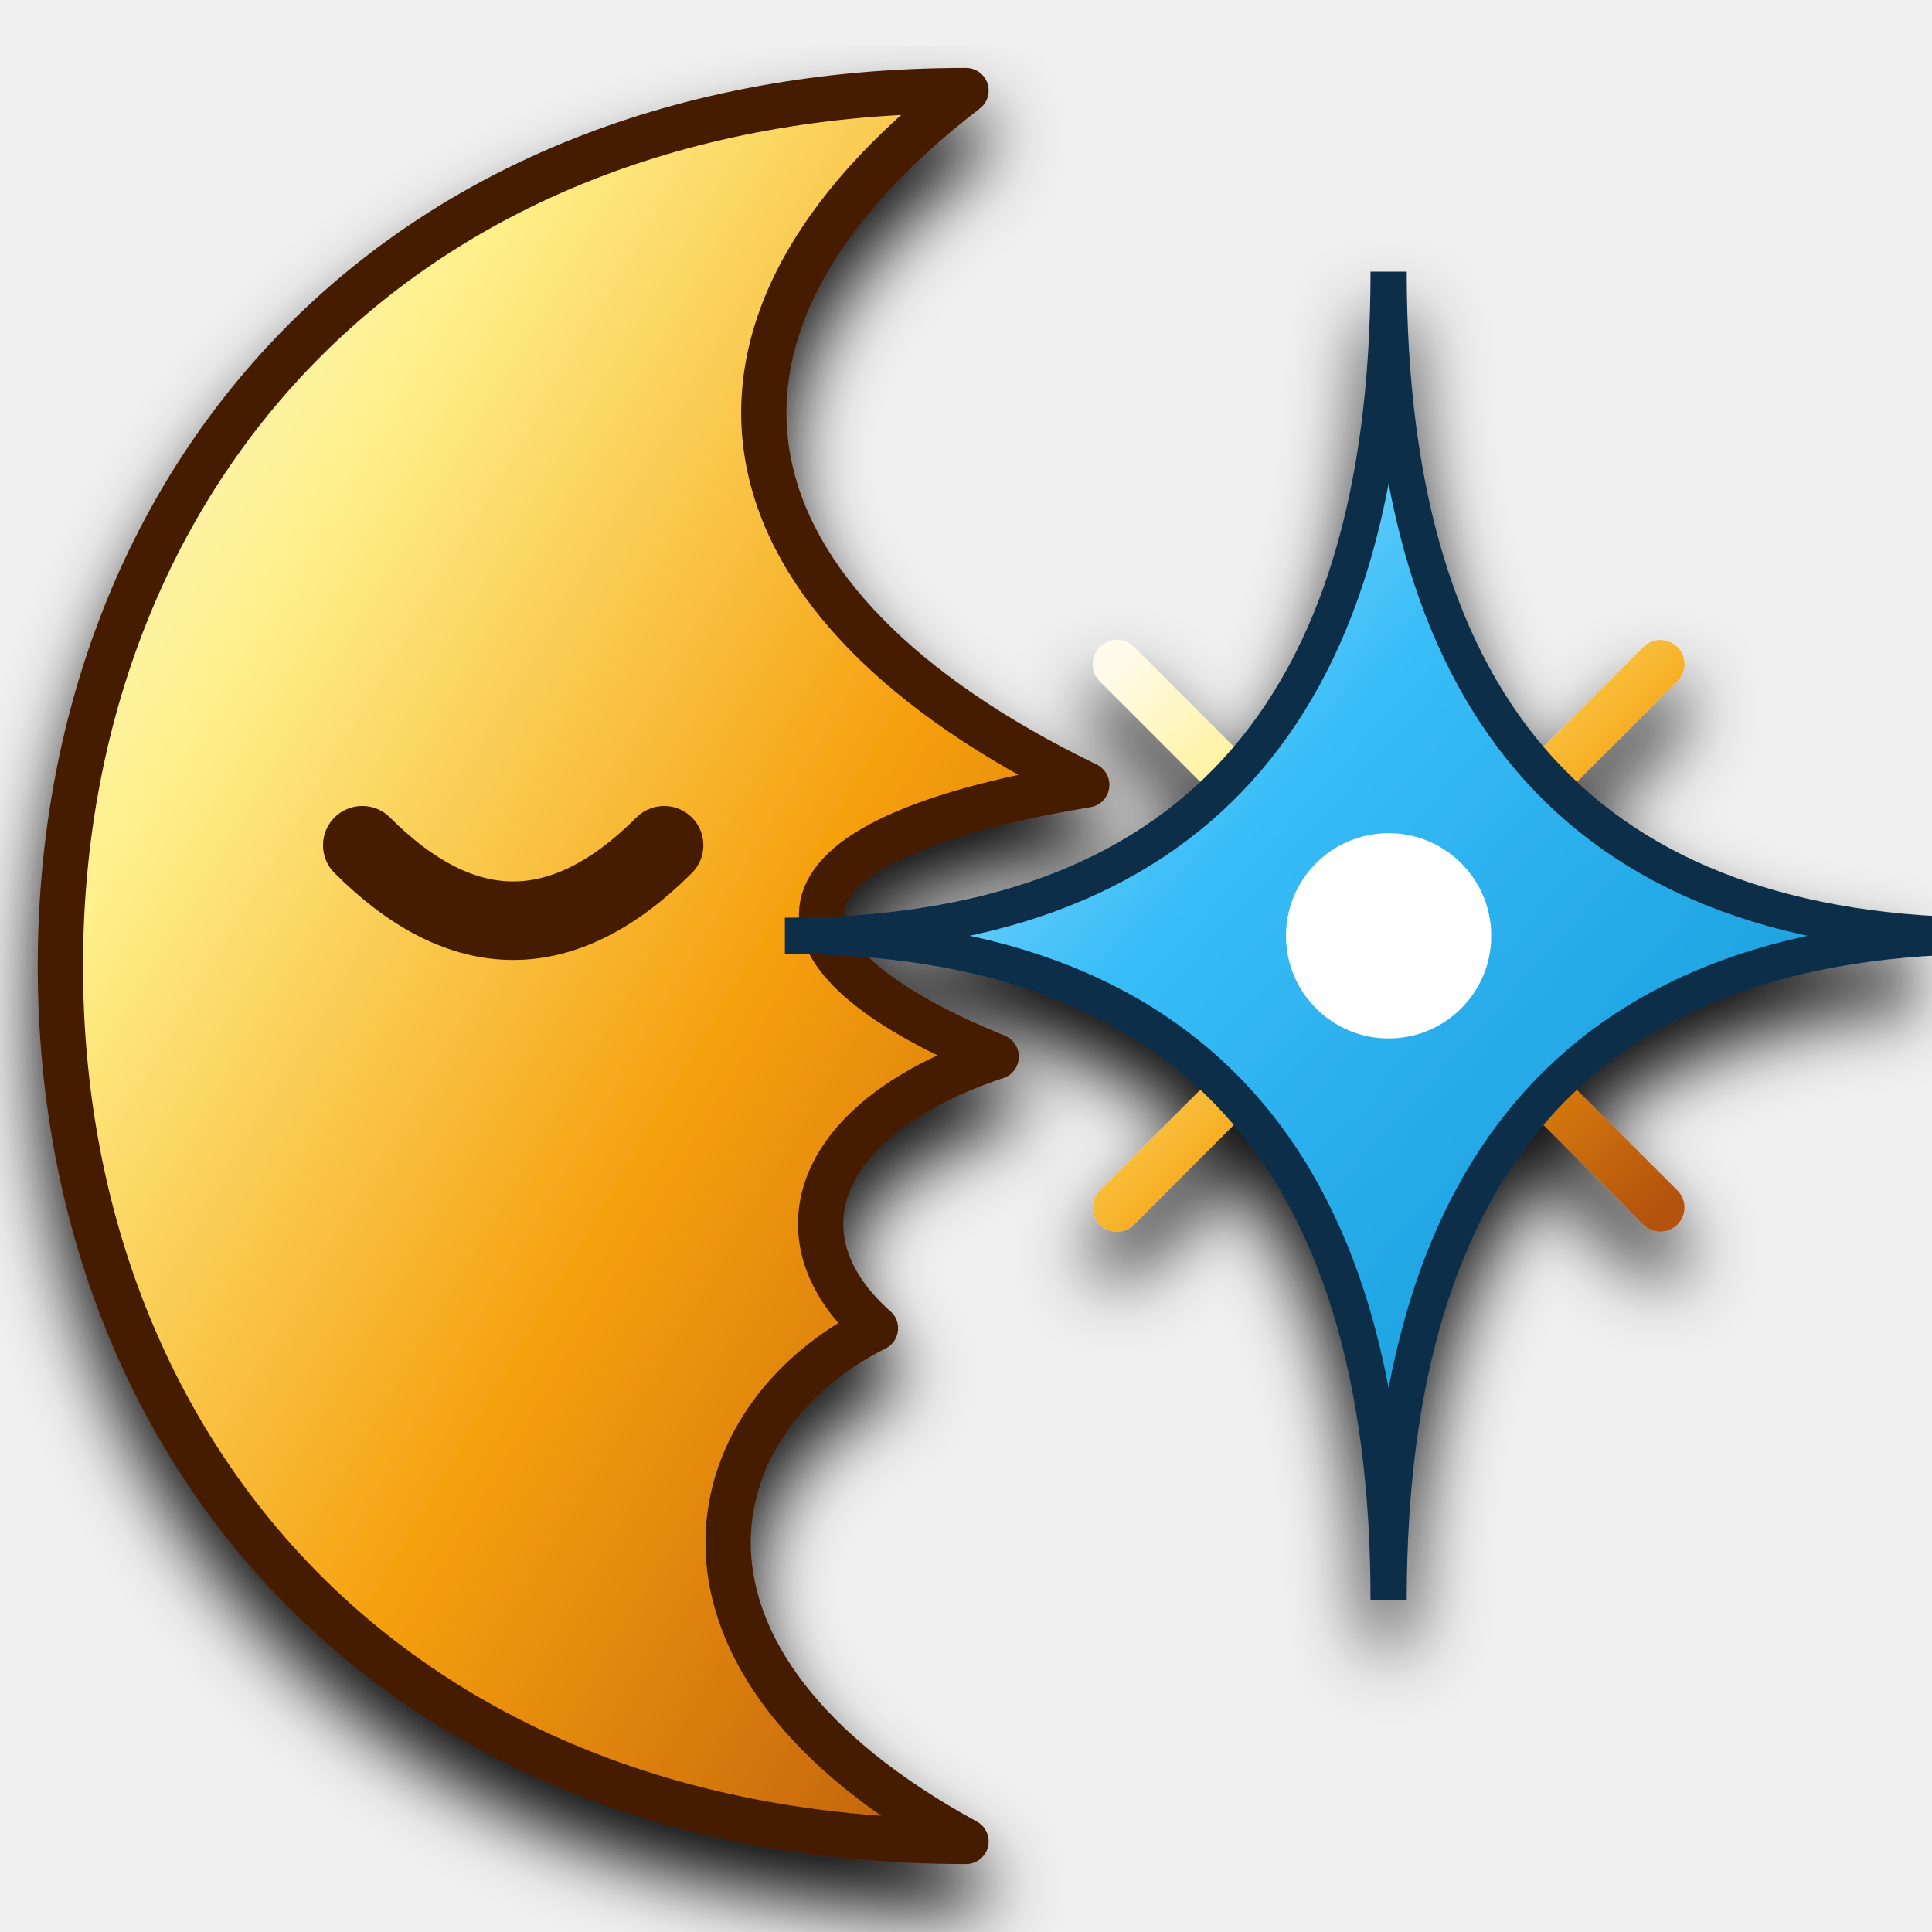
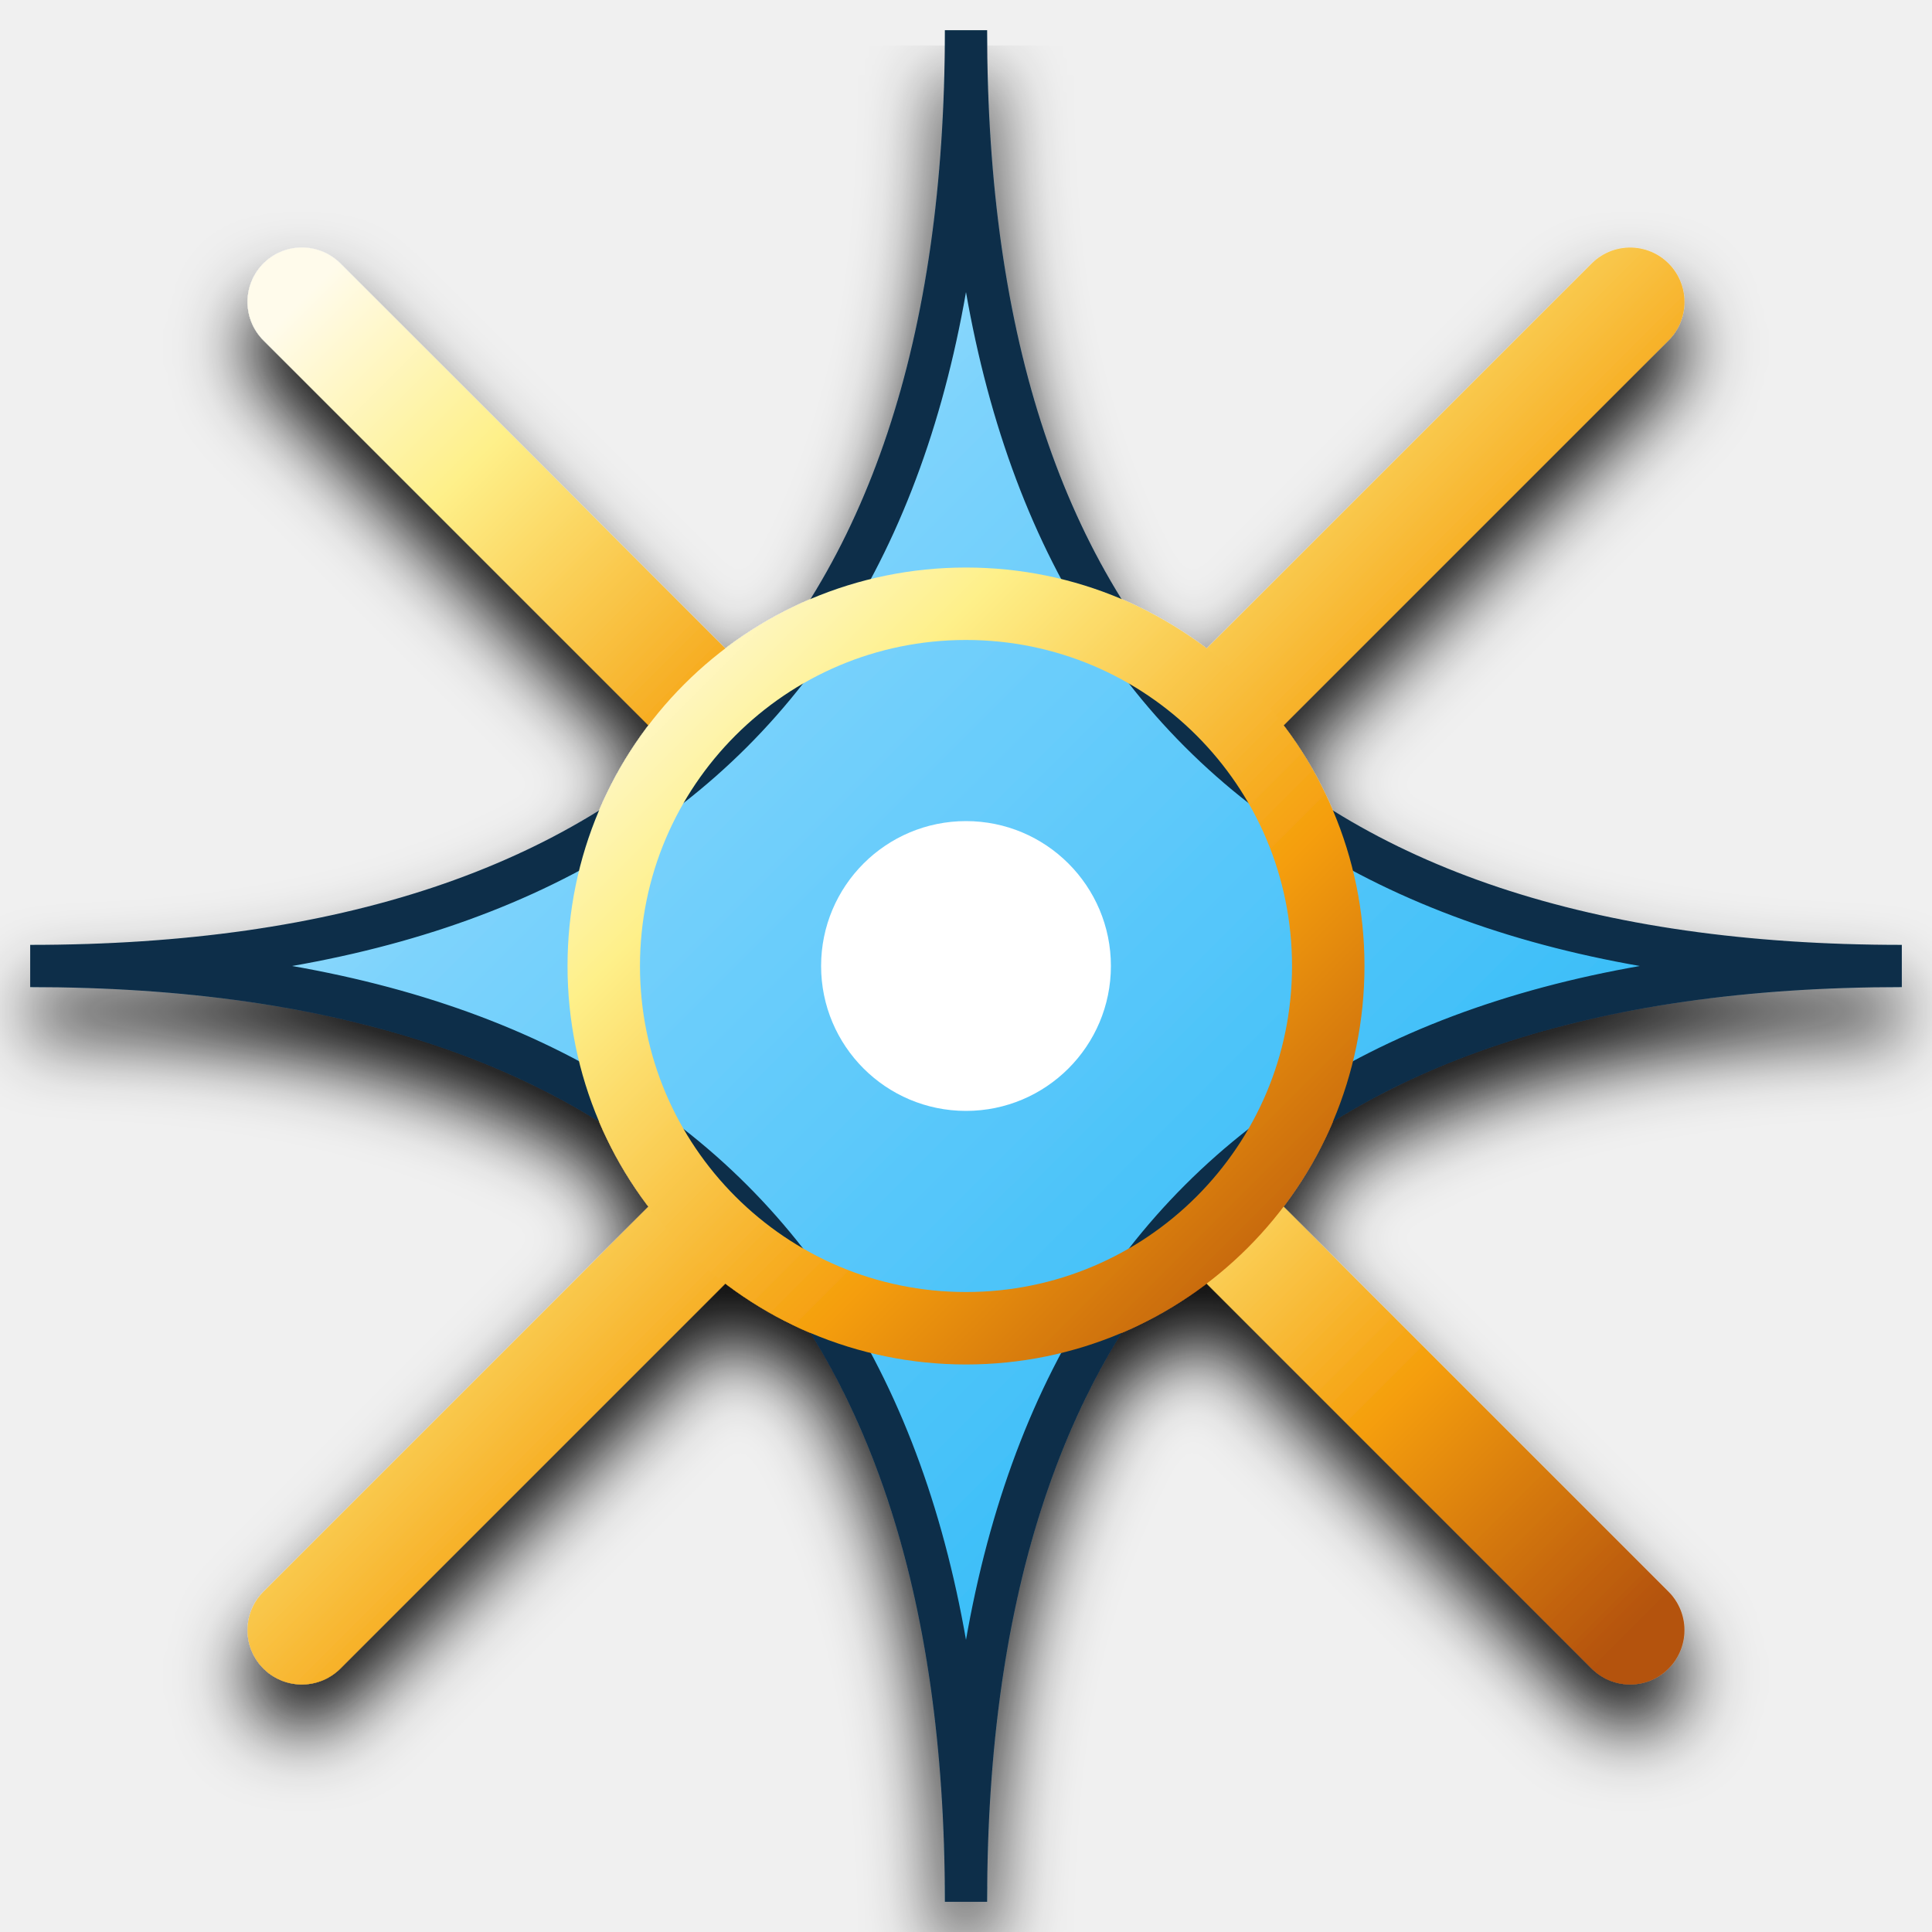
- <svg xmlns="http://www.w3.org/2000/svg" viewBox="0 0 32 32" width="100%" height="100%">
+ <svg xmlns="http://www.w3.org/2000/svg" viewBox="0 0 32 32" width="32" height="32">
  <defs>
-     <linearGradient id="lunaGold" x1="0%" y1="0%" x2="100%" y2="100%">
+     <linearGradient id="starGold" x1="0%" y1="0%" x2="100%" y2="100%">
      <stop offset="0%" stop-color="#fffbeb" />
      <stop offset="25%" stop-color="#fef08a" />
-       <stop offset="60%" stop-color="#f59e0b" />
+       <stop offset="65%" stop-color="#f59e0b" />
      <stop offset="100%" stop-color="#b45309" />
    </linearGradient>
-     <linearGradient id="lunaCyan" x1="0%" y1="0%" x2="100%" y2="100%">
+     <linearGradient id="starCyan" x1="0%" y1="0%" x2="100%" y2="100%">
      <stop offset="0%" stop-color="#ffffff" />
-       <stop offset="40%" stop-color="#38bdf8" />
+       <stop offset="35%" stop-color="#7dd3fc" />
+       <stop offset="70%" stop-color="#38bdf8" />
      <stop offset="100%" stop-color="#0284c7" />
    </linearGradient>
-     <filter id="crispShadow" x="-25%" y="-25%" width="150%" height="150%">
+     <filter id="starGlow" x="-20%" y="-20%" width="140%" height="140%">
      <feDropShadow dx="0" dy="0.75" stdDeviation="0.6" flood-color="#000000" flood-opacity="0.95" />
    </filter>
  </defs>
-   <g filter="url(#crispShadow)">
-     <path d="M 16 1.5              C 6.5 1.5 1 8 1 16              C 1 24 6.5 30.5 16 30.5              C 10.5 27.5 11.5 23.5 14.5 22              C 12.8 20.5 13.5 18.5 16.5 17.5              C 12.8 16 12 14 18 13              C 11.8 10 10.8 5.5 16 1.5 Z" fill="url(#lunaGold)" stroke="#451a03" stroke-width="0.75" stroke-linejoin="round" />
-     <path d="M 6 14 Q 8.5 16.5 11 14" fill="none" stroke="#451a03" stroke-width="1.3" stroke-linecap="round" />
-     <path d="M 18.5 11 L 27.5 20 M 18.5 20 L 27.5 11" stroke="url(#lunaGold)" stroke-width="0.8" stroke-linecap="round" />
-     <path d="M 23 4.5 Q 23 15.5 13 15.5 Q 23 15.5 23 26.5 Q 23 15.5 33 15.5 Q 23 15.5 23 4.5 Z" fill="url(#lunaCyan)" stroke="#082f49" stroke-width="0.6" />
-     <circle cx="23" cy="15.5" r="1.7" fill="#ffffff" />
+   <g filter="url(#starGlow)">
+     <g stroke="url(#starGold)" stroke-width="1.8" stroke-linecap="round">
+       <line x1="16" y1="16" x2="5" y2="5" />
+       <line x1="16" y1="16" x2="27" y2="27" />
+       <line x1="16" y1="16" x2="5" y2="27" />
+       <line x1="16" y1="16" x2="27" y2="5" />
+     </g>
+     <path d="M 16 0.5 Q 16 16 0.5 16 Q 16 16 16 31.5 Q 16 16 31.5 16 Q 16 16 16 0.5 Z" fill="url(#starCyan)" stroke="#082f49" stroke-width="0.7" />
+     <circle cx="16" cy="16" r="6" fill="none" stroke="url(#starGold)" stroke-width="1.2" />
+     <circle cx="16" cy="16" r="2.4" fill="#ffffff" />
  </g>
</svg>
